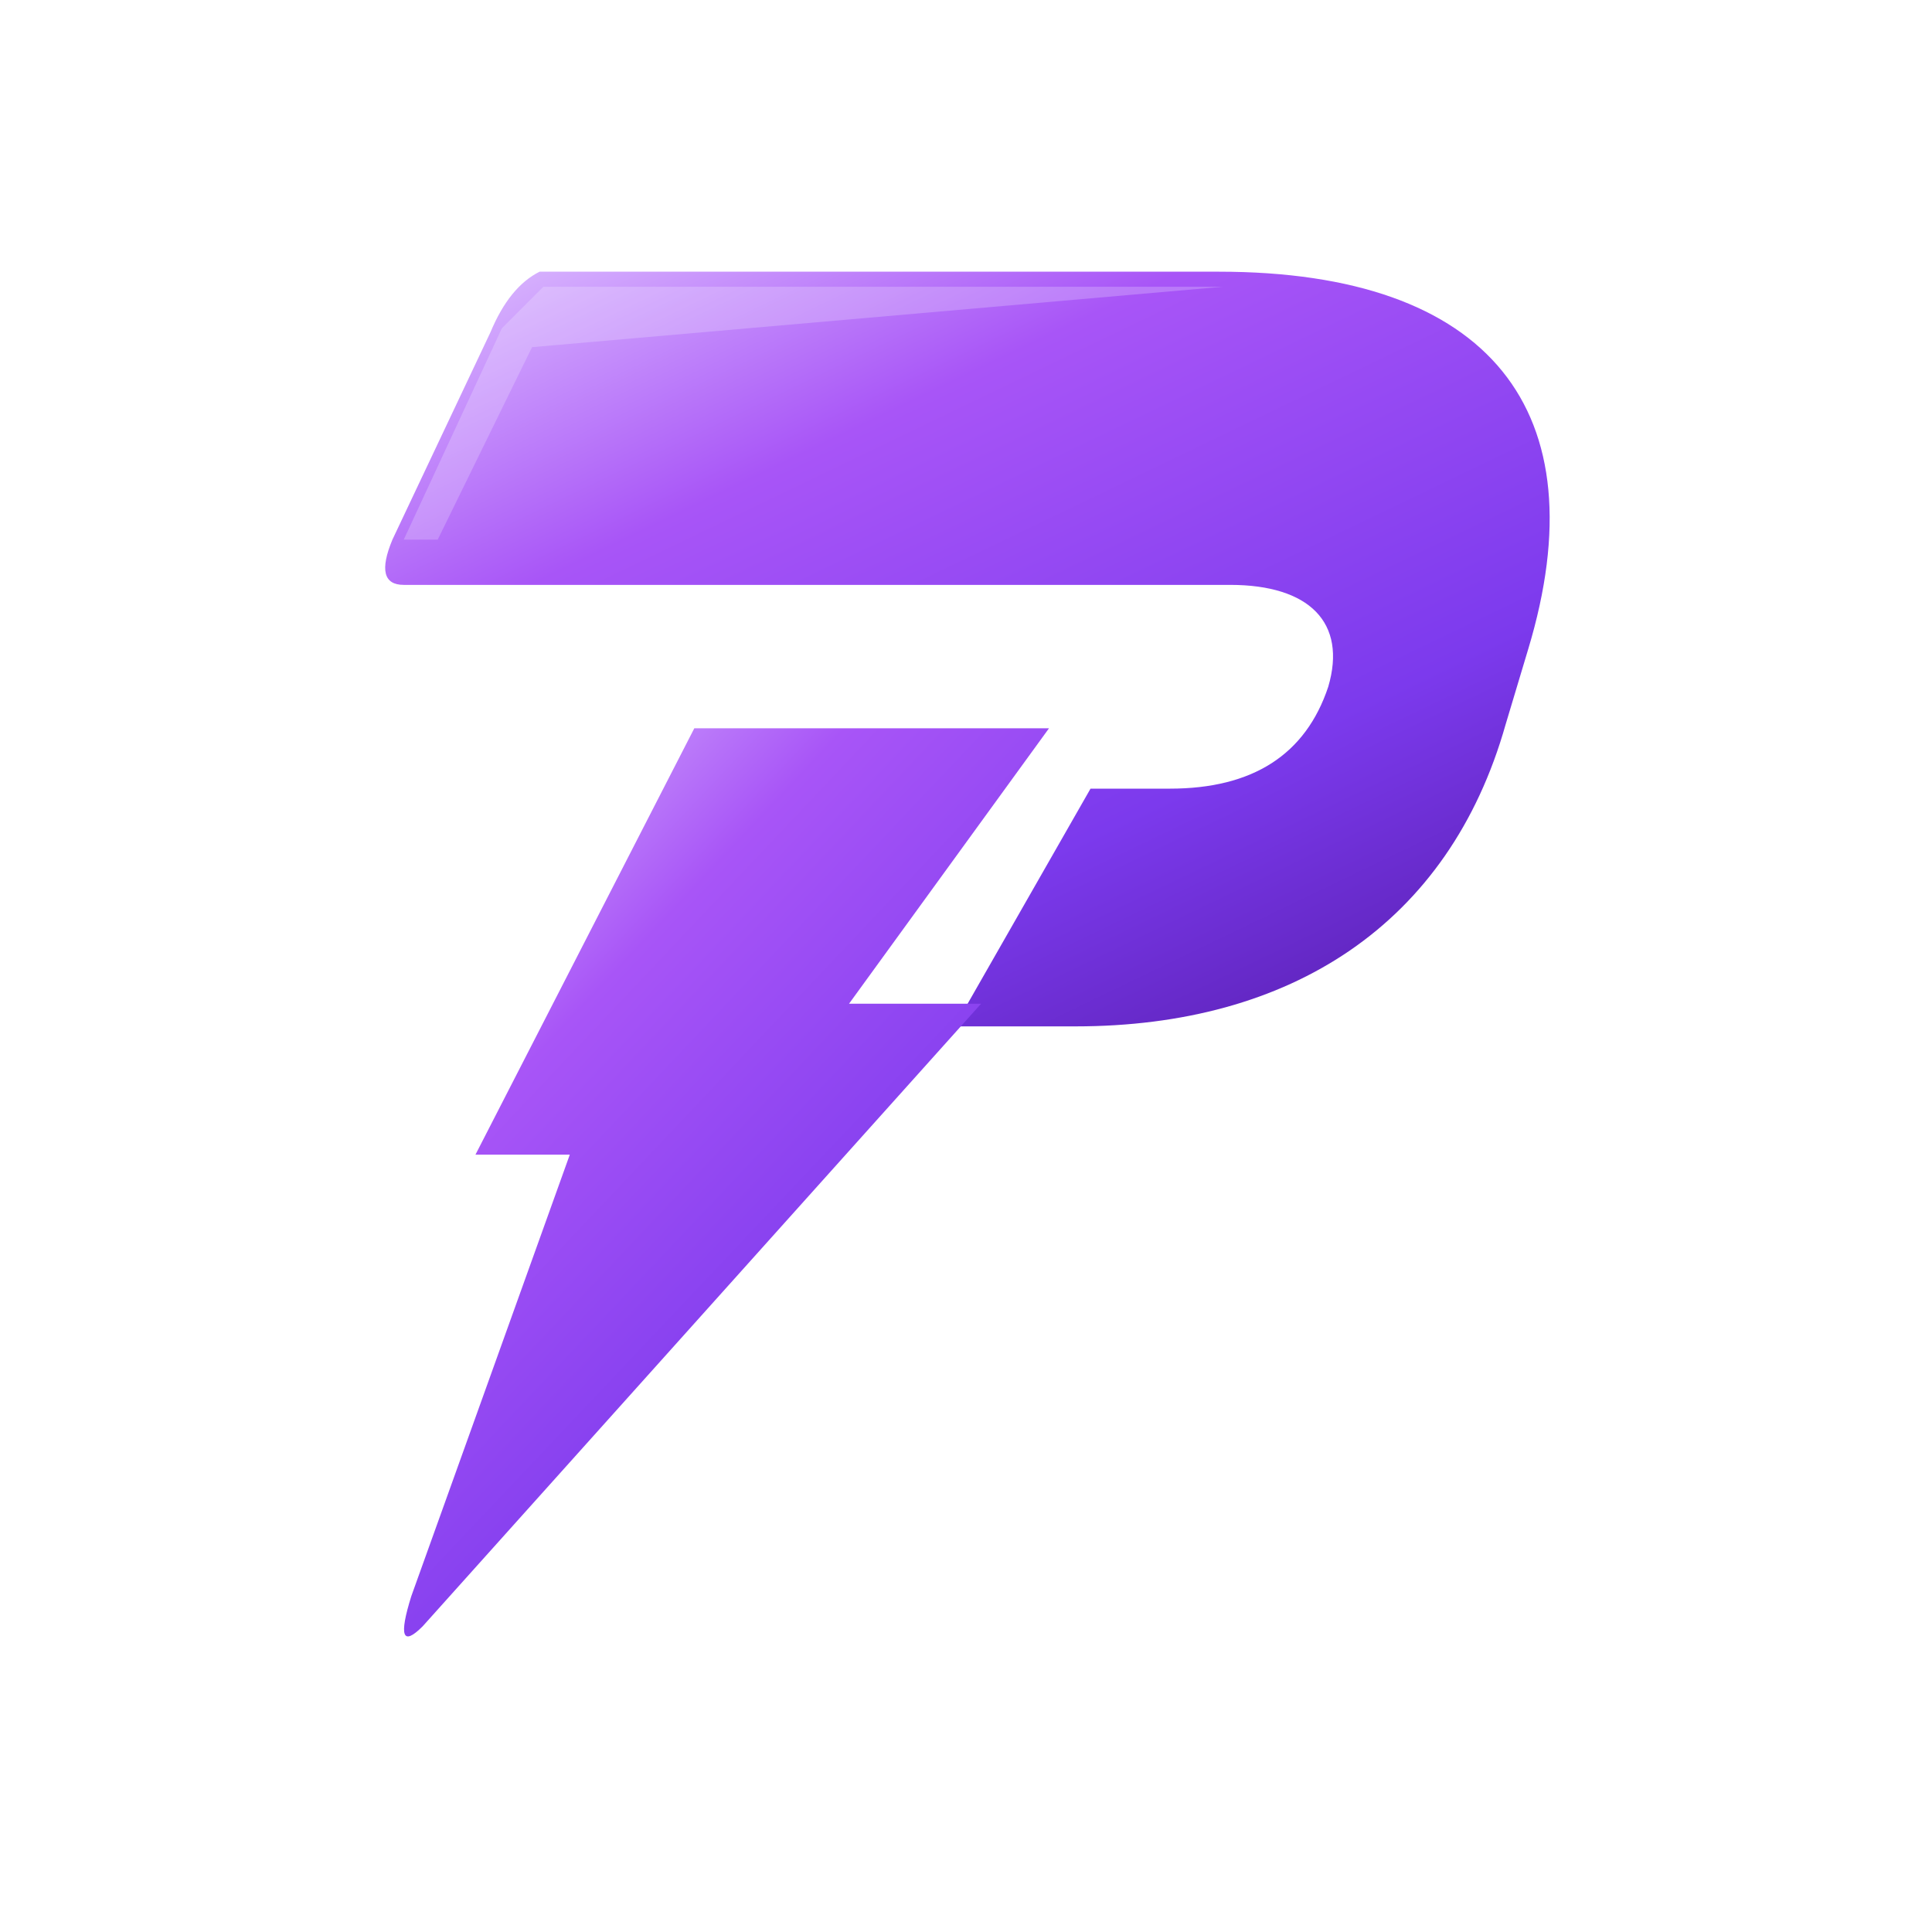
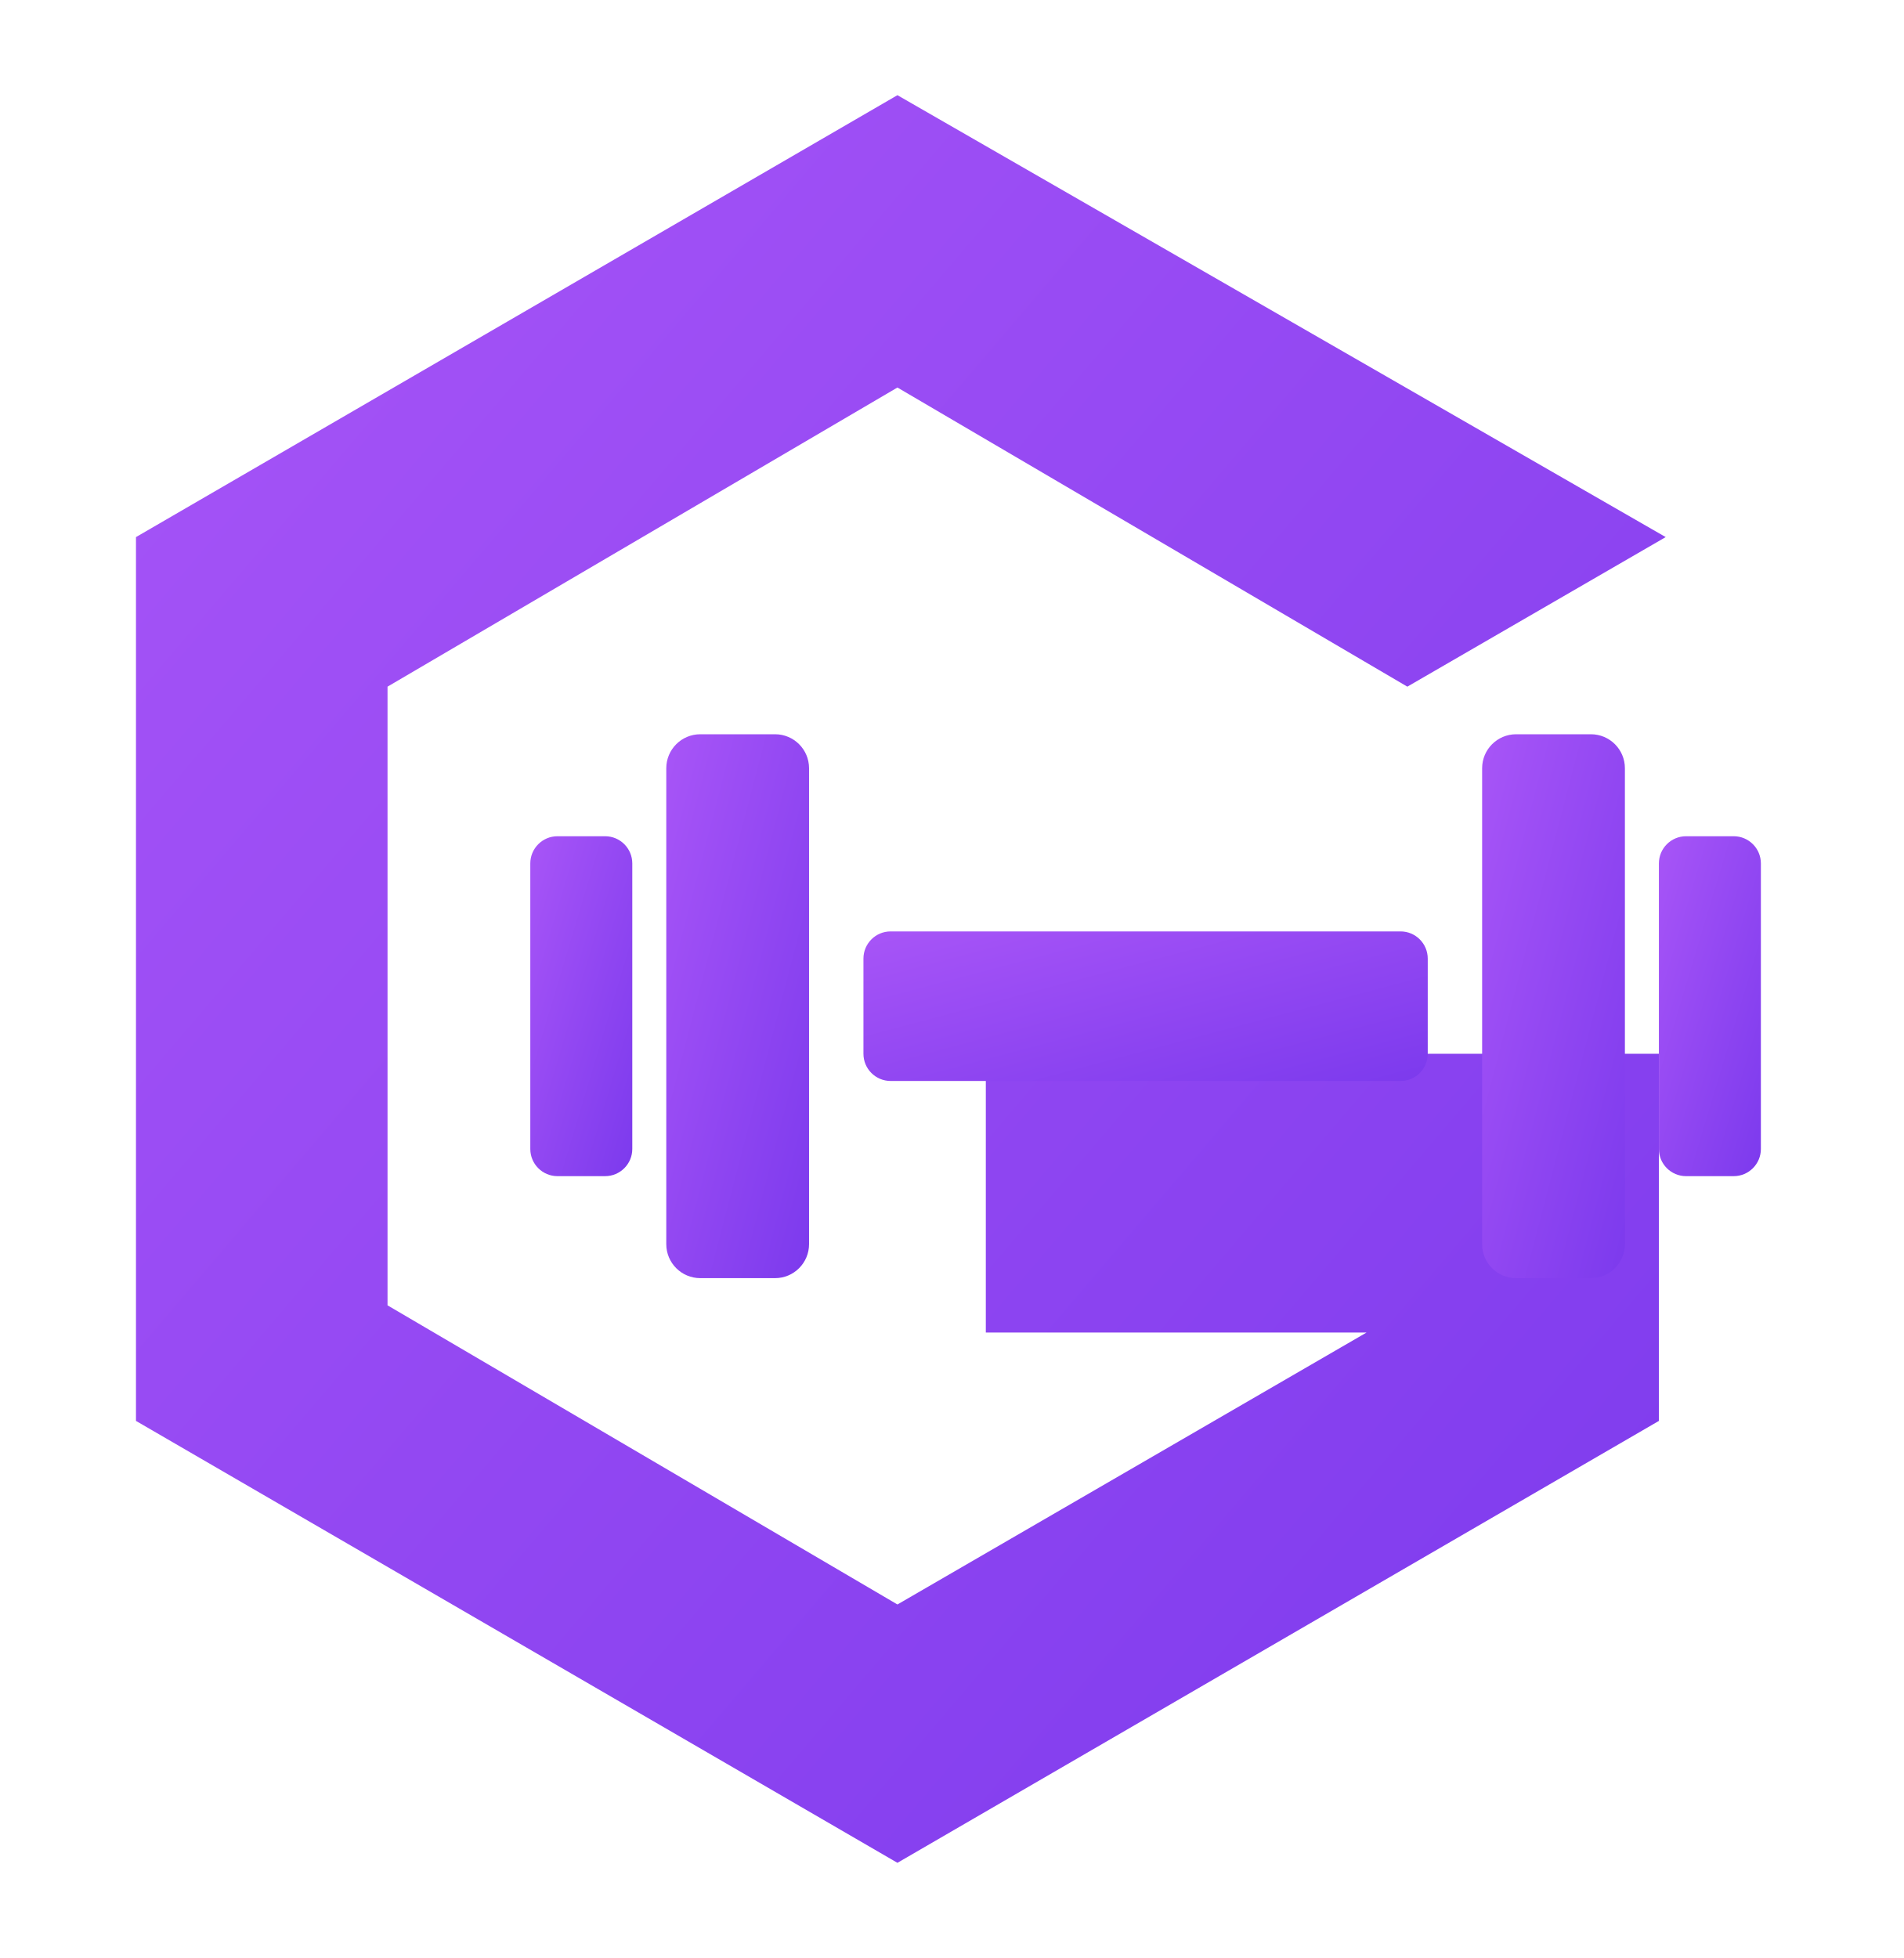
- <svg xmlns="http://www.w3.org/2000/svg" viewBox="0 0 512 512">
+ <svg xmlns="http://www.w3.org/2000/svg" viewBox="0 0 280 288" role="img" aria-label="GYMEG">
  <defs>
-     <linearGradient id="purple" x1=".1" y1="0" x2=".85" y2="1">
-       <stop stop-color="#D8B4FE" />
-       <stop offset=".28" stop-color="#A855F7" />
-       <stop offset=".72" stop-color="#7C3AED" />
-       <stop offset="1" stop-color="#5B21B6" />
+     <linearGradient id="purple" x1="0" y1="0" x2="1" y2="1">
+       <stop stop-color="#A855F7" />
+       <stop offset="1" stop-color="#7C3AED" />
    </linearGradient>
-     <radialGradient id="glow">
-       <stop stop-color="#7C3AED" stop-opacity=".28" />
-       <stop offset="1" stop-color="#12101C" stop-opacity="0" />
-     </radialGradient>
  </defs>
-   <path fill="url(#purple)" fill-rule="evenodd" d="M143 72H323C395 72 424 109 405 172L399 192C384 245 342 272 285 272H253L289 209H310C332 209 346 200 352 182C357 165 347 155 326 155H107Q99 155 104 143L130 88Q135 76 143 72Z" />
-   <path fill="url(#purple)" d="M184 193H278L225 266H260L112 431Q104 439 109 423L151 306H126Z" />
-   <path fill="#F5F3FF" opacity=".24" d="M144 76H324L141 92L116 143H107L133 87Z" />
+   <path d="M245 79 132 14 20 79V209L132 274 244 209V155H145V196H201L132 236 57 192V101L132 57 207 101Z" fill="url(#purple)" />
+   <g fill="url(#purple)">
+     <rect x="78" y="123" width="15" height="50" rx="4" />
+     <rect x="98" y="108" width="21" height="80" rx="5" />
+     <rect x="127" y="137" width="83" height="22" rx="4" />
+     <rect x="218" y="108" width="21" height="80" rx="5" />
+     <rect x="244" y="123" width="15" height="50" rx="4" />
+   </g>
</svg>
